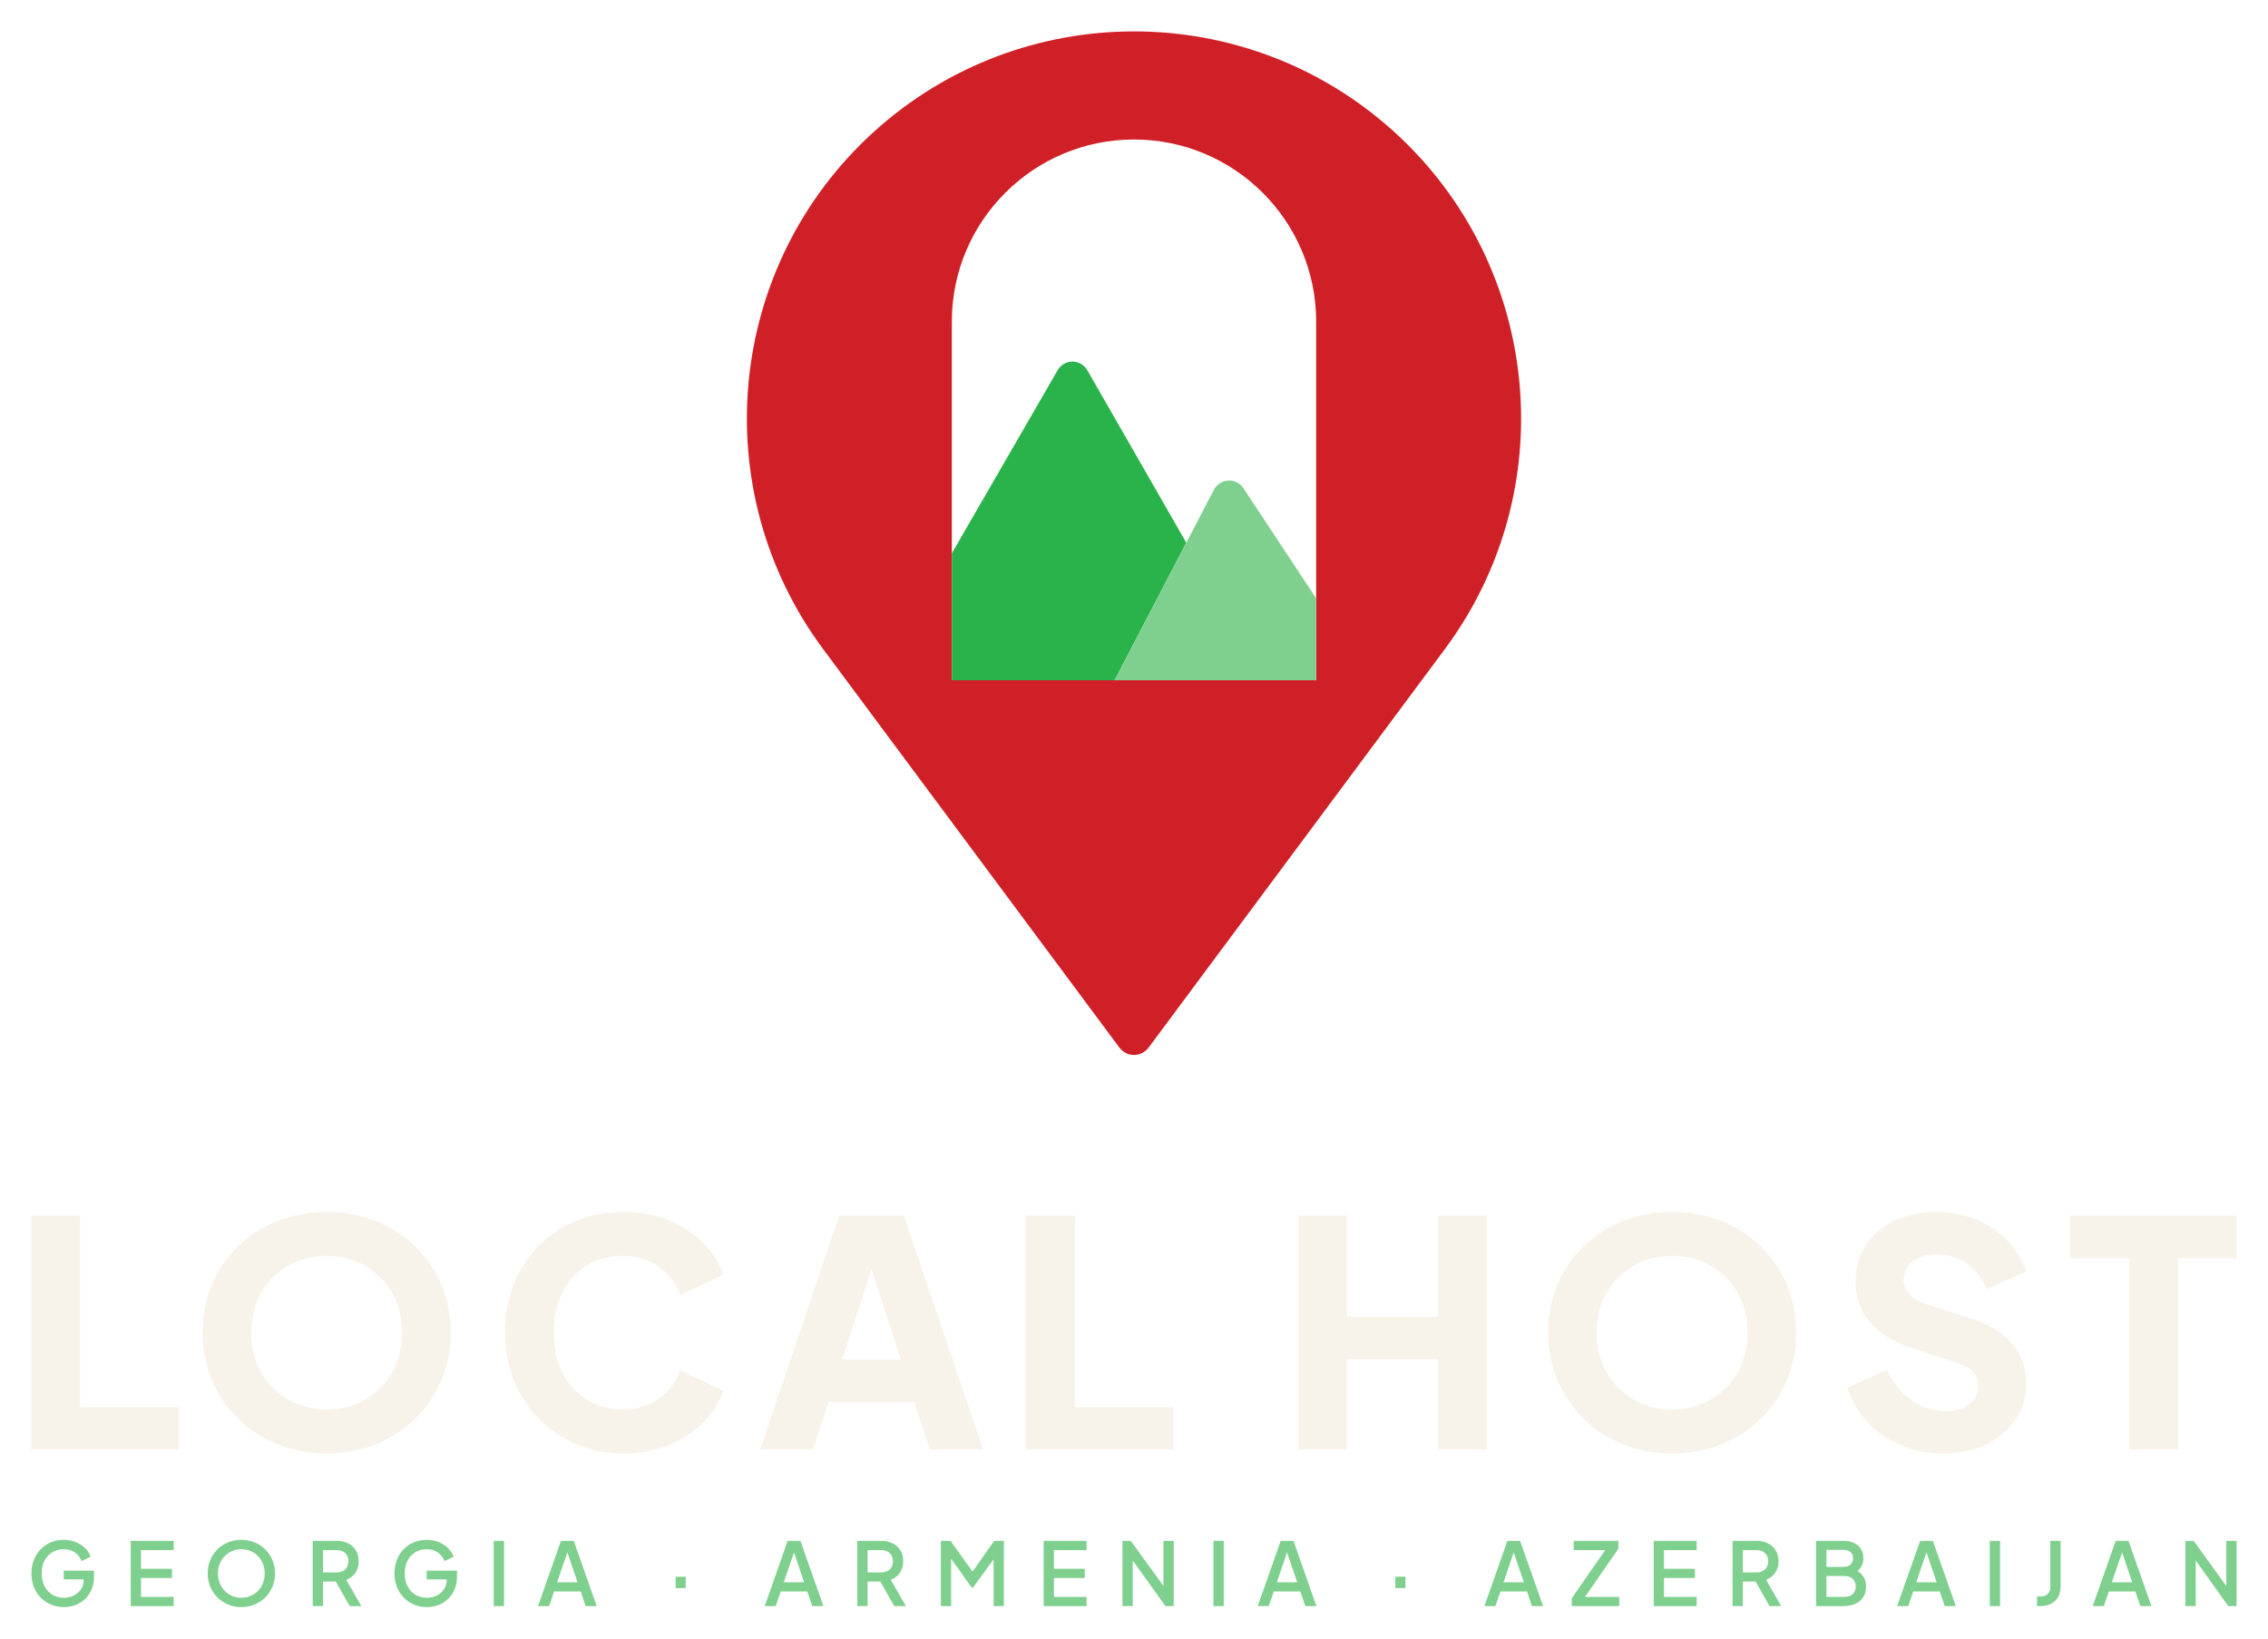
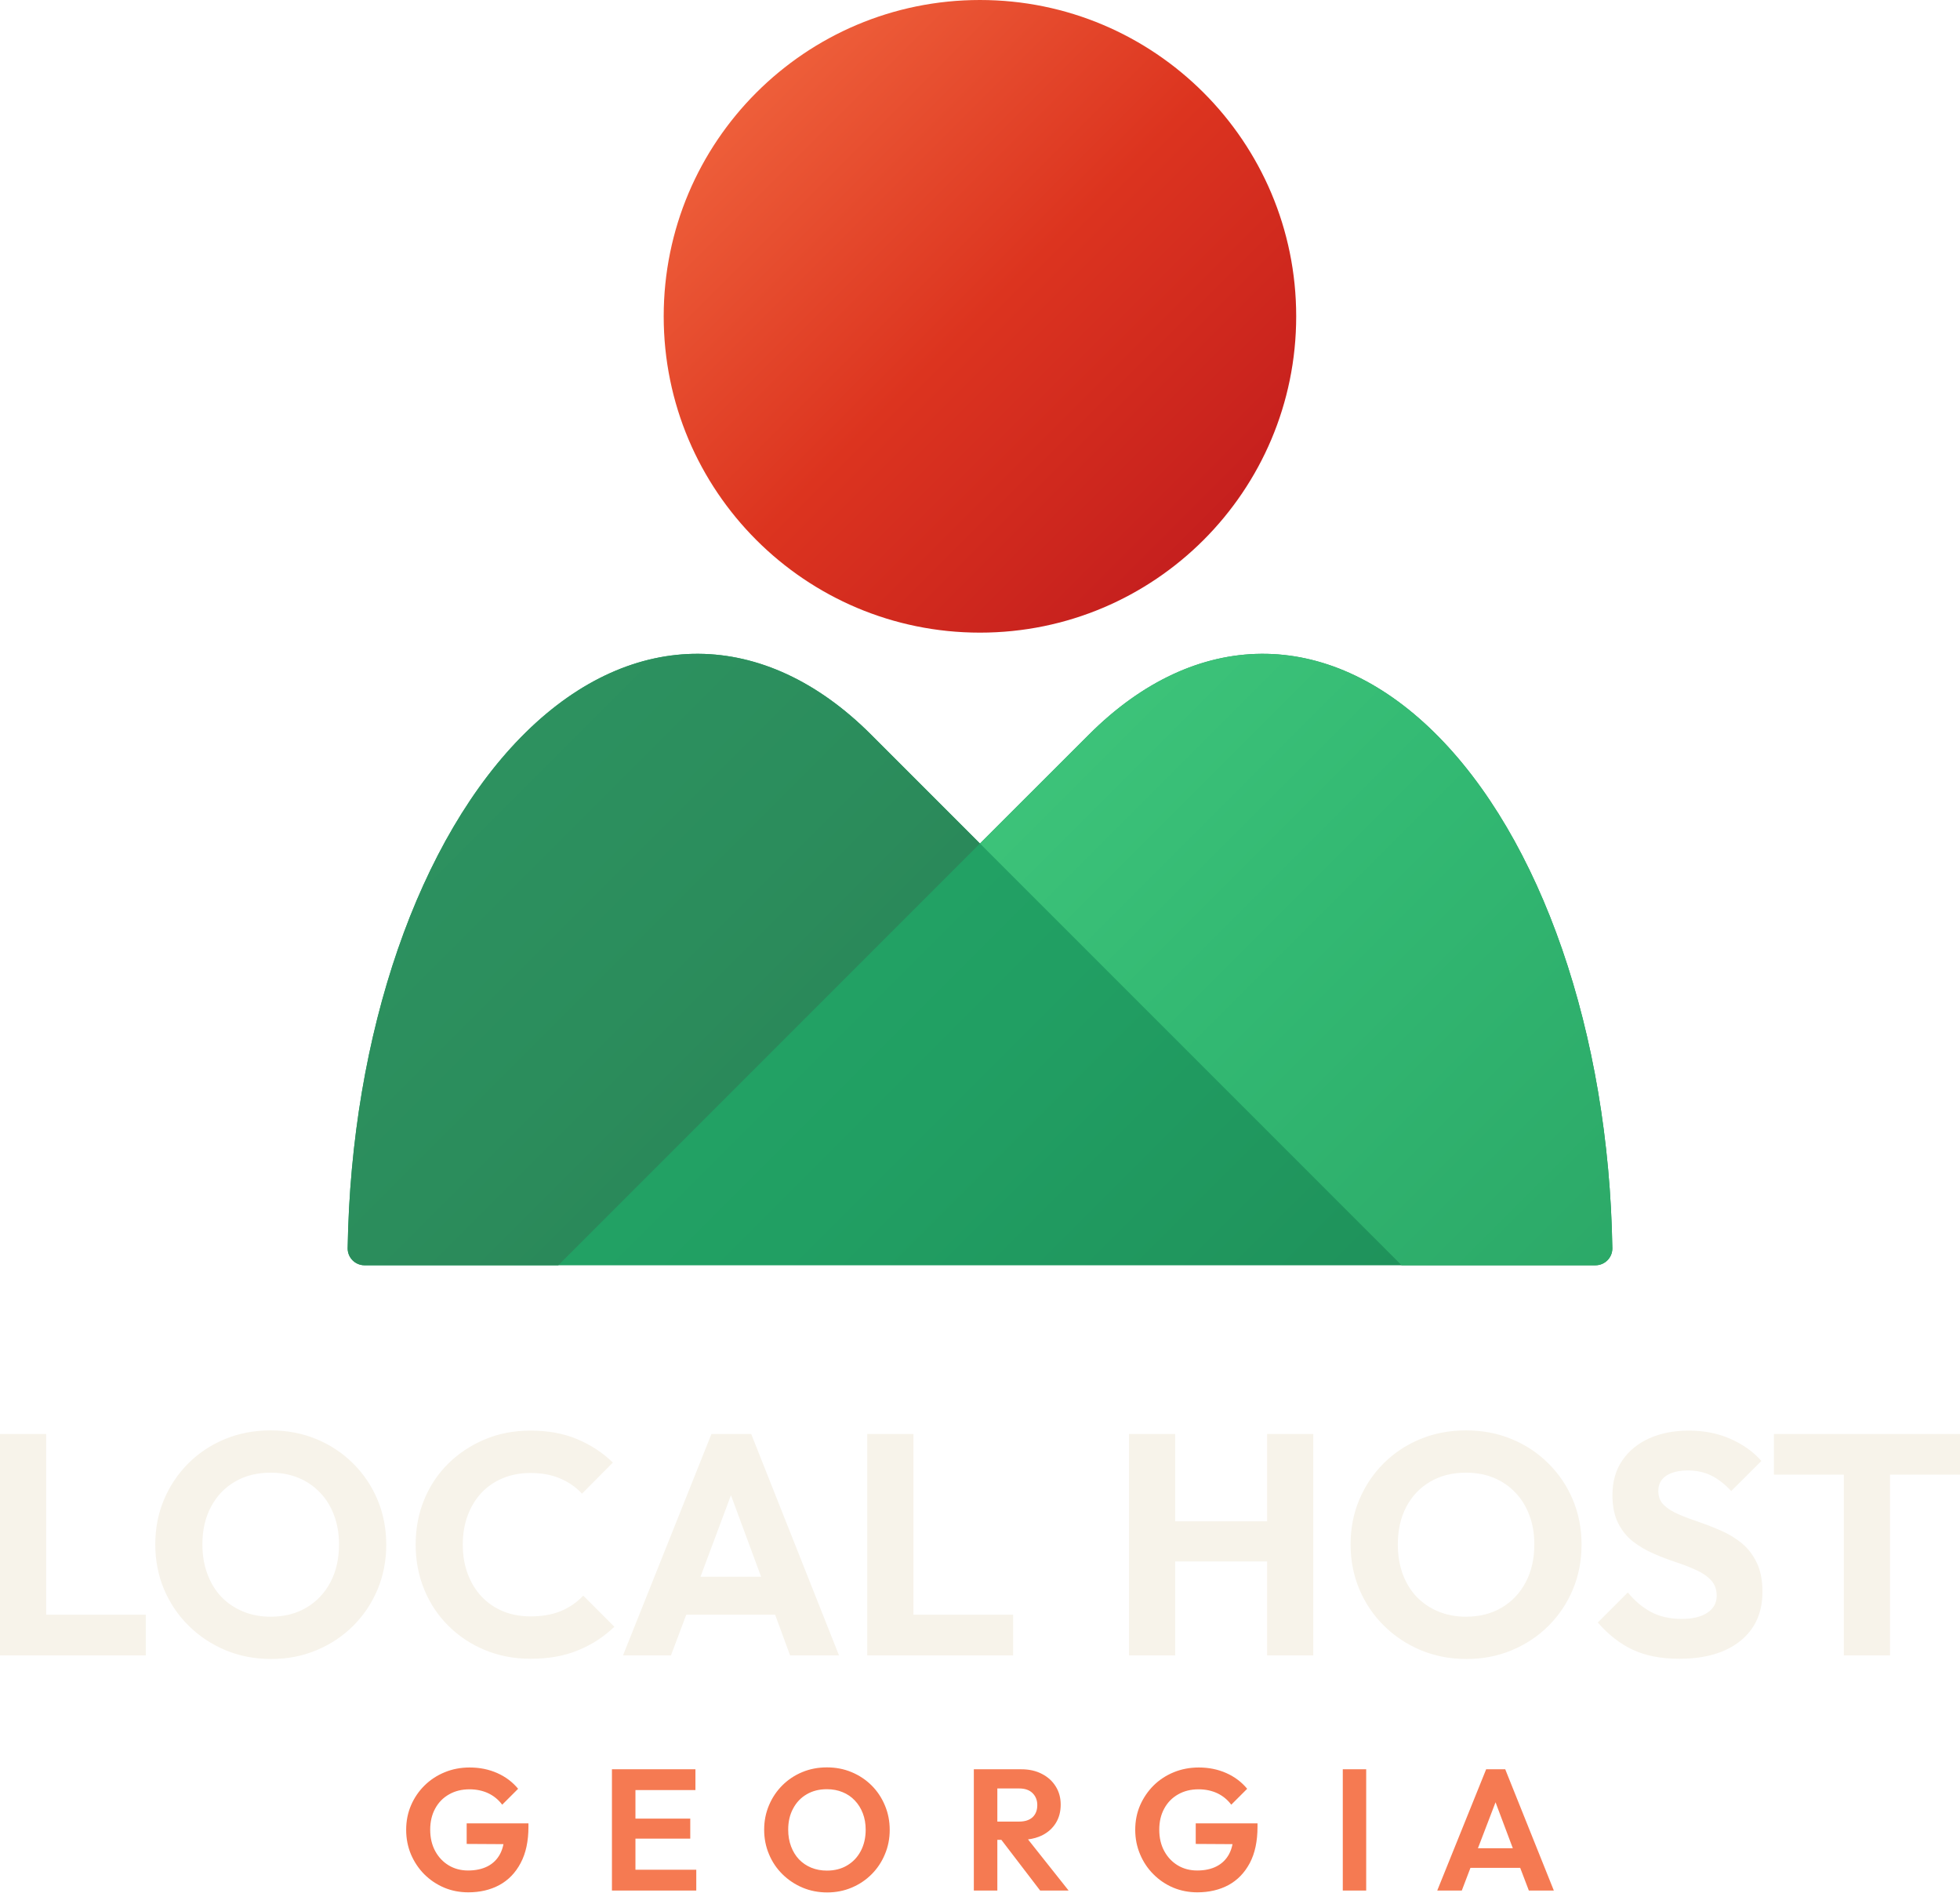
- <svg xmlns="http://www.w3.org/2000/svg" viewBox="0 0 288.84 208.71" role="img" aria-label="Local Host — Open Door (stacked-reverse)">
-   <path fill="#D02027" d="M104.85 82.71C89.72 62.35 92.51 33.82 111.3 16.78C130.09 -0.26 158.75 -0.26 177.54 16.78C196.33 33.82 199.12 62.35 183.99 82.71L146.28 133.44C145.84 134.03 145.15 134.38 144.42 134.38C143.69 134.38 143 134.03 142.56 133.44ZM121.22 86.65H167.62V40.97C167.62 28.16 157.23 17.77 144.42 17.77C131.61 17.77 121.22 28.16 121.22 40.97Z" />
-   <path fill="#2BB34B" d="M121.22 86.65V70.48L134.68 47.18C134.69 47.16 134.71 47.14 134.72 47.11C135.1 46.48 135.79 46.06 136.58 46.06C137.3 46.06 137.94 46.41 138.34 46.95C138.38 47 138.42 47.06 138.45 47.12C138.46 47.14 138.48 47.16 138.49 47.19L151.08 69.13L141.95 86.65Z" />
-   <path fill="#7FD08F" d="M167.62 76.22V86.65H141.95L154.58 62.42L154.62 62.34L154.62 62.34C154.99 61.66 155.71 61.21 156.53 61.21C157.21 61.21 157.81 61.51 158.21 61.99C158.25 62.05 158.29 62.1 158.33 62.16C158.34 62.17 158.35 62.19 158.37 62.21ZM30.74 204.71Q29.83 204.71 29.06 204.39Q28.28 204.07 27.7 203.49Q27.11 202.91 26.78 202.13Q26.45 201.35 26.45 200.42Q26.45 199.5 26.78 198.71Q27.11 197.93 27.69 197.35Q28.27 196.78 29.05 196.46Q29.83 196.14 30.74 196.14Q31.64 196.14 32.42 196.46Q33.2 196.78 33.78 197.36Q34.37 197.94 34.69 198.72Q35.02 199.5 35.02 200.42Q35.02 201.35 34.69 202.13Q34.36 202.91 33.78 203.49Q33.19 204.07 32.42 204.39Q31.64 204.71 30.74 204.71ZM231.29 204.58V196.27H234.79Q235.57 196.27 236.14 196.55Q236.7 196.83 237.01 197.33Q237.31 197.84 237.31 198.53Q237.31 199.13 237 199.62Q236.83 199.9 236.56 200.11Q236.8 200.25 236.97 200.42Q237.33 200.76 237.49 201.18Q237.65 201.6 237.65 202.08Q237.65 203.25 236.89 203.91Q236.13 204.58 234.8 204.58ZM109.18 204.58V196.27H112.2Q113.03 196.27 113.67 196.58Q114.31 196.89 114.67 197.48Q115.03 198.06 115.03 198.87Q115.03 199.74 114.6 200.35Q114.18 200.96 113.45 201.24L115.37 204.58H113.88L112.12 201.46H110.49V204.58ZM220.65 204.58V196.27H223.67Q224.51 196.27 225.14 196.58Q225.78 196.89 226.14 197.48Q226.5 198.06 226.5 198.87Q226.5 199.74 226.07 200.35Q225.65 200.96 224.92 201.24L226.84 204.58H225.35L223.59 201.46H221.96V204.58ZM39.83 204.58V196.27H42.85Q43.69 196.27 44.32 196.58Q44.96 196.89 45.32 197.48Q45.68 198.06 45.68 198.87Q45.68 199.74 45.26 200.35Q44.83 200.96 44.1 201.24L46.02 204.58H44.53L42.77 201.46H41.14V204.58ZM119.82 204.58V196.27H121.05L123.86 200.18L126.62 196.27H127.85V204.58H126.54V198.63L123.9 202.24H123.77L121.13 198.56V204.58ZM68.52 204.58 71.44 196.27H73.07L75.99 204.58H74.58L73.95 202.72H70.57L69.93 204.58ZM97.39 204.58 100.31 196.27H101.94L104.86 204.58H103.45L102.81 202.72H99.43L98.79 204.58ZM189.05 204.58 191.97 196.27H193.59L196.52 204.58H195.1L194.47 202.72H191.09L190.45 204.58ZM241.61 204.58 244.54 196.27H246.16L249.08 204.58H247.67L247.04 202.72H243.66L243.02 204.58ZM266.52 204.58 269.44 196.27H271.07L273.99 204.58H272.58L271.95 202.72H268.57L267.93 204.58ZM160.18 204.58 163.1 196.27H164.73L167.65 204.58H166.24L165.6 202.72H162.23L161.58 204.58ZM142.95 204.58V196.27H144.01L148.17 202.01V196.27H149.48V204.58H148.42L144.26 198.77V204.58ZM278.32 204.58V196.27H279.37L283.53 202.01V196.27H284.84V204.58H283.78L279.63 198.77V204.58ZM30.74 203.52Q31.38 203.52 31.92 203.28Q32.46 203.05 32.87 202.63Q33.27 202.21 33.49 201.64Q33.71 201.08 33.71 200.42Q33.71 199.77 33.49 199.21Q33.27 198.65 32.87 198.23Q32.46 197.8 31.92 197.57Q31.38 197.34 30.74 197.34Q30.09 197.34 29.55 197.57Q29.01 197.8 28.61 198.23Q28.21 198.65 27.98 199.21Q27.76 199.77 27.76 200.42Q27.76 201.08 27.98 201.64Q28.21 202.21 28.61 202.63Q29.01 203.05 29.55 203.28Q30.09 203.52 30.74 203.52ZM8.14 204.71Q7.25 204.71 6.5 204.39Q5.74 204.07 5.18 203.5Q4.62 202.92 4.31 202.14Q4 201.36 4 200.43Q4 199.5 4.31 198.71Q4.61 197.93 5.17 197.35Q5.72 196.78 6.47 196.46Q7.22 196.14 8.11 196.14Q8.99 196.14 9.69 196.44Q10.38 196.74 10.87 197.23Q11.35 197.72 11.55 198.29L10.39 198.85Q10.13 198.17 9.54 197.75Q8.95 197.34 8.11 197.34Q7.29 197.34 6.65 197.73Q6.02 198.12 5.66 198.81Q5.31 199.5 5.31 200.43Q5.31 201.35 5.67 202.04Q6.03 202.74 6.67 203.13Q7.31 203.52 8.14 203.52Q8.83 203.52 9.4 203.23Q9.98 202.94 10.32 202.43Q10.66 201.91 10.66 201.22V201.18H8.11V200.07H11.97V200.85Q11.97 201.77 11.66 202.48Q11.35 203.2 10.81 203.7Q10.27 204.2 9.58 204.46Q8.89 204.71 8.14 204.71ZM54.36 204.71Q53.48 204.71 52.72 204.39Q51.97 204.07 51.41 203.5Q50.85 202.92 50.54 202.14Q50.23 201.36 50.23 200.43Q50.23 199.5 50.53 198.71Q50.84 197.93 51.39 197.35Q51.95 196.78 52.7 196.46Q53.45 196.14 54.34 196.14Q55.21 196.14 55.91 196.44Q56.61 196.74 57.09 197.23Q57.57 197.72 57.78 198.29L56.61 198.85Q56.35 198.17 55.76 197.75Q55.18 197.34 54.34 197.34Q53.51 197.34 52.88 197.73Q52.24 198.12 51.89 198.81Q51.54 199.5 51.54 200.43Q51.54 201.35 51.9 202.04Q52.26 202.74 52.9 203.13Q53.54 203.52 54.36 203.52Q55.05 203.52 55.63 203.23Q56.2 202.94 56.54 202.43Q56.89 201.91 56.89 201.22V201.18H54.34V200.07H58.2V200.85Q58.2 201.77 57.88 202.48Q57.57 203.2 57.03 203.7Q56.5 204.2 55.81 204.46Q55.11 204.71 54.36 204.71ZM16.65 204.58V196.27H22.12V197.45H17.96V199.83H21.9V201H17.96V203.41H22.12V204.58ZM132.91 204.58V196.27H138.38V197.45H134.22V199.83H138.15V201H134.22V203.41H138.38V204.58ZM210.61 204.58V196.27H216.08V197.45H211.92V199.83H215.85V201H211.92V203.41H216.08V204.58ZM200.17 204.58V203.58L204.43 197.45H200.42V196.27H206.11V197.27L201.86 203.41H206.22V204.58ZM259.42 204.58V203.35H259.89Q260.46 203.35 260.79 203.03Q261.12 202.7 261.12 202.14V196.27H262.43V202.1Q262.43 202.85 262.12 203.41Q261.81 203.97 261.24 204.27Q260.67 204.58 259.89 204.58ZM253.41 204.58V196.27H254.72V204.58ZM62.88 204.58V196.27H64.19V204.58ZM154.54 204.58V196.27H155.85V204.58ZM232.6 203.41H234.9Q235.55 203.41 235.95 203.05Q236.34 202.69 236.34 202.08Q236.34 201.48 235.95 201.11Q235.55 200.75 234.9 200.75H232.6ZM221.96 200.29H223.7Q224.15 200.29 224.48 200.11Q224.82 199.94 225 199.62Q225.19 199.3 225.19 198.87Q225.19 198.43 225 198.11Q224.82 197.8 224.48 197.62Q224.15 197.45 223.7 197.45H221.96ZM110.49 200.29H112.23Q112.68 200.29 113.01 200.11Q113.35 199.94 113.53 199.62Q113.72 199.3 113.72 198.87Q113.72 198.43 113.53 198.11Q113.35 197.8 113.01 197.62Q112.68 197.45 112.23 197.45H110.49ZM41.14 200.29H42.88Q43.33 200.29 43.66 200.11Q44 199.94 44.18 199.62Q44.37 199.3 44.37 198.87Q44.37 198.43 44.18 198.11Q44 197.8 43.66 197.62Q43.33 197.45 42.88 197.45H41.14ZM232.6 199.59H234.82Q235.35 199.59 235.68 199.28Q236 198.97 236 198.48Q236 197.97 235.68 197.7Q235.35 197.42 234.82 197.42H232.6ZM162.61 201.55H165.21L163.91 197.74ZM191.48 201.55H194.07L192.78 197.74ZM244.04 201.55H246.64L245.35 197.74ZM70.95 201.55H73.55L72.26 197.74ZM99.82 201.55H102.41L101.12 197.74ZM268.95 201.55H271.55L270.26 197.74ZM86.05 202.29V200.84H87.33V202.29ZM177.71 202.29V200.84H178.99V202.29Z" />
-   <path fill="#F7F3EA" d="M41.6 185.14Q38.24 185.14 35.36 183.98Q32.48 182.82 30.34 180.72Q28.2 178.62 27 175.82Q25.8 173.02 25.8 169.74Q25.8 166.46 26.98 163.66Q28.16 160.86 30.3 158.78Q32.44 156.7 35.32 155.54Q38.2 154.38 41.6 154.38Q45 154.38 47.88 155.54Q50.76 156.7 52.9 158.78Q55.04 160.86 56.22 163.66Q57.4 166.46 57.4 169.74Q57.4 173.02 56.2 175.82Q55 178.62 52.86 180.72Q50.72 182.82 47.84 183.98Q44.96 185.14 41.6 185.14ZM212.96 185.14Q209.6 185.14 206.72 183.98Q203.84 182.82 201.7 180.72Q199.56 178.62 198.36 175.82Q197.16 173.02 197.16 169.74Q197.16 166.46 198.34 163.66Q199.52 160.86 201.66 158.78Q203.8 156.7 206.68 155.54Q209.56 154.38 212.96 154.38Q216.36 154.38 219.24 155.54Q222.12 156.7 224.26 158.78Q226.4 160.86 227.58 163.66Q228.76 166.46 228.76 169.74Q228.76 173.02 227.56 175.82Q226.36 178.62 224.22 180.72Q222.08 182.82 219.2 183.98Q216.32 185.14 212.96 185.14ZM96.8 184.66 106.88 154.86H115.12L125.2 184.66H118.44L116.44 178.58H105.52L103.52 184.66ZM165.36 184.66V154.86H171.56V167.74H183.16V154.86H189.36V184.66H183.16V173.14H171.56V184.66ZM247.4 185.14Q244.6 185.14 242.14 184.12Q239.68 183.1 237.9 181.22Q236.12 179.34 235.24 176.78L240.32 174.5Q241.44 176.94 243.42 178.34Q245.4 179.74 247.8 179.74Q249.08 179.74 250 179.34Q250.92 178.94 251.44 178.24Q251.96 177.54 251.96 176.58Q251.96 175.54 251.32 174.8Q250.68 174.06 249.32 173.62L243.48 171.7Q239.92 170.54 238.12 168.4Q236.32 166.26 236.32 163.26Q236.32 160.62 237.62 158.62Q238.92 156.62 241.26 155.5Q243.6 154.38 246.64 154.38Q249.32 154.38 251.6 155.3Q253.88 156.22 255.54 157.9Q257.2 159.58 258.04 161.94L253 164.22Q252.16 162.14 250.48 160.96Q248.8 159.78 246.64 159.78Q245.4 159.78 244.44 160.18Q243.48 160.58 242.96 161.32Q242.44 162.06 242.44 163.02Q242.44 164.06 243.12 164.84Q243.8 165.62 245.16 166.06L250.88 167.9Q254.48 169.06 256.26 171.14Q258.04 173.22 258.04 176.22Q258.04 178.82 256.68 180.84Q255.32 182.86 252.94 184Q250.56 185.14 247.4 185.14ZM79.36 185.14Q76.16 185.14 73.42 183.98Q70.68 182.82 68.64 180.74Q66.6 178.66 65.46 175.86Q64.32 173.06 64.32 169.74Q64.32 166.42 65.44 163.6Q66.56 160.78 68.6 158.72Q70.64 156.66 73.38 155.52Q76.12 154.38 79.36 154.38Q82.6 154.38 85.18 155.46Q87.76 156.54 89.56 158.34Q91.36 160.14 92.12 162.34L86.64 164.98Q85.88 162.82 83.98 161.4Q82.08 159.98 79.36 159.98Q76.72 159.98 74.72 161.22Q72.72 162.46 71.62 164.64Q70.52 166.82 70.52 169.74Q70.52 172.66 71.62 174.86Q72.72 177.06 74.72 178.3Q76.72 179.54 79.36 179.54Q82.08 179.54 83.98 178.12Q85.88 176.7 86.64 174.54L92.12 177.18Q91.36 179.38 89.56 181.18Q87.76 182.98 85.18 184.06Q82.6 185.14 79.36 185.14ZM212.96 179.54Q215 179.54 216.74 178.82Q218.48 178.1 219.8 176.8Q221.12 175.5 221.84 173.7Q222.56 171.9 222.56 169.74Q222.56 167.58 221.84 165.8Q221.12 164.02 219.8 162.7Q218.48 161.38 216.74 160.68Q215 159.98 212.96 159.98Q210.92 159.98 209.18 160.68Q207.44 161.38 206.12 162.7Q204.8 164.02 204.08 165.8Q203.36 167.58 203.36 169.74Q203.36 171.9 204.08 173.7Q204.8 175.5 206.12 176.8Q207.44 178.1 209.18 178.82Q210.92 179.54 212.96 179.54ZM41.6 179.54Q43.64 179.54 45.38 178.82Q47.12 178.1 48.44 176.8Q49.76 175.5 50.48 173.7Q51.2 171.9 51.2 169.74Q51.2 167.58 50.48 165.8Q49.76 164.02 48.44 162.7Q47.12 161.38 45.38 160.68Q43.64 159.98 41.6 159.98Q39.56 159.98 37.82 160.68Q36.08 161.38 34.76 162.7Q33.44 164.02 32.72 165.8Q32 167.58 32 169.74Q32 171.9 32.72 173.7Q33.44 175.5 34.76 176.8Q36.08 178.1 37.82 178.82Q39.56 179.54 41.6 179.54ZM271.2 184.66V160.26H263.64V154.86H284.84V160.26H277.4V184.66ZM4 184.66V154.86H10.2V179.26H22.8V184.66ZM130.68 184.66V154.86H136.88V179.26H149.48V184.66ZM107.24 173.18H114.72L111 161.68Z" />
+ <svg xmlns="http://www.w3.org/2000/svg" viewBox="0 0 185.93 179.48" role="img" aria-labelledby="logo-stacked-reverse-title">
+   <defs>
+     <linearGradient id="logo-stacked-reverse-overlap" x1="62.96" y1="70" x2="122.96" y2="130" gradientUnits="userSpaceOnUse">
+       <stop offset="0" stop-color="#24A566" />
+       <stop offset=".5" stop-color="#219F63" />
+       <stop offset="1" stop-color="#1F925B" />
+     </linearGradient>
+     <linearGradient id="logo-stacked-reverse-left" x1="33.46" y1="61.5" x2="92.46" y2="120.5" gradientUnits="userSpaceOnUse">
+       <stop offset="0" stop-color="#2E9462" />
+       <stop offset=".5" stop-color="#2B8D5C" />
+       <stop offset="1" stop-color="#298055" />
+     </linearGradient>
+     <linearGradient id="logo-stacked-reverse-right" x1="93.46" y1="61.5" x2="152.46" y2="120.5" gradientUnits="userSpaceOnUse">
+       <stop offset="0" stop-color="#41C77C" />
+       <stop offset=".5" stop-color="#32B872" />
+       <stop offset="1" stop-color="#2CA968" />
+     </linearGradient>
+     <linearGradient id="logo-stacked-reverse-sun" x1="62.96" y1="0" x2="122.96" y2="60" gradientUnits="userSpaceOnUse">
+       <stop offset="0" stop-color="#F57045" />
+       <stop offset=".5" stop-color="#DC341F" />
+       <stop offset="1" stop-color="#BC171D" />
+     </linearGradient>
+   </defs>
+   <path fill="url(#logo-stacked-reverse-overlap)" d="M34.56 120A1.6 1.6 0 0 1 32.98 118.4A33.18 58 0 0 1 82.62 69.66L92.96 80L103.31 69.66A33.18 58 0 0 1 152.95 118.4A1.6 1.6 0 0 1 151.36 120Z" />
+   <path fill="url(#logo-stacked-reverse-left)" d="M34.56 120A1.6 1.6 0 0 1 32.98 118.4A33.18 58 0 0 1 82.62 69.66L92.96 80L52.96 120Z" />
+   <path fill="url(#logo-stacked-reverse-right)" d="M92.96 80L103.31 69.66A33.18 58 0 0 1 152.95 118.4A1.6 1.6 0 0 1 151.36 120L132.96 120Z" />
+   <circle fill="url(#logo-stacked-reverse-sun)" cx="92.96" cy="30" r="30" />
+   <path fill="#F7F3EA" d="M25.73 157.34Q23.4 157.34 21.4 156.51Q19.4 155.67 17.9 154.19Q16.4 152.71 15.56 150.73Q14.73 148.75 14.73 146.47Q14.73 144.18 15.56 142.22Q16.39 140.26 17.87 138.78Q19.36 137.3 21.35 136.48Q23.34 135.66 25.67 135.66Q28.01 135.66 30 136.48Q31.99 137.3 33.48 138.78Q34.98 140.26 35.81 142.23Q36.64 144.21 36.64 146.5Q36.64 148.78 35.81 150.76Q34.98 152.73 33.49 154.21Q32.01 155.68 30.02 156.51Q28.04 157.34 25.73 157.34ZM139.12 157.34Q136.79 157.34 134.79 156.51Q132.79 155.67 131.29 154.19Q129.79 152.71 128.95 150.73Q128.12 148.75 128.12 146.47Q128.12 144.18 128.95 142.22Q129.78 140.26 131.26 138.78Q132.75 137.3 134.74 136.48Q136.73 135.66 139.06 135.66Q141.4 135.66 143.39 136.48Q145.38 137.3 146.87 138.78Q148.37 140.26 149.2 142.23Q150.03 144.21 150.03 146.5Q150.03 148.78 149.2 150.76Q148.37 152.73 146.88 154.21Q145.4 155.68 143.41 156.51Q141.43 157.34 139.12 157.34ZM107.1 157V136H111.48V144.28H120.2V136H124.58V157H120.2V148.09H111.48V157ZM59.1 157 67.49 136H71.26L79.59 157H74.95L73.53 153.14H65.1L63.65 157ZM159.3 157.32Q156.74 157.32 154.9 156.47Q153.07 155.61 151.57 153.88L154.42 151.03Q155.4 152.23 156.62 152.88Q157.85 153.54 159.55 153.54Q161.09 153.54 161.97 152.95Q162.85 152.36 162.85 151.34Q162.85 150.44 162.31 149.87Q161.77 149.29 160.89 148.9Q160.02 148.5 158.96 148.15Q157.9 147.8 156.85 147.34Q155.79 146.88 154.91 146.2Q154.03 145.51 153.5 144.45Q152.96 143.39 152.96 141.79Q152.96 139.87 153.9 138.5Q154.84 137.13 156.48 136.4Q158.11 135.68 160.21 135.68Q162.39 135.68 164.17 136.47Q165.95 137.26 167.09 138.56L164.23 141.41Q163.3 140.42 162.33 139.94Q161.35 139.46 160.13 139.46Q158.82 139.46 158.06 139.96Q157.31 140.47 157.31 141.4Q157.31 142.23 157.84 142.74Q158.38 143.26 159.26 143.63Q160.14 144.01 161.2 144.36Q162.25 144.72 163.31 145.19Q164.36 145.65 165.24 146.37Q166.12 147.1 166.65 148.21Q167.19 149.32 167.19 150.97Q167.19 153.94 165.09 155.63Q162.98 157.32 159.3 157.32ZM50.34 157.32Q48.01 157.32 46.02 156.5Q44.03 155.68 42.54 154.2Q41.05 152.72 40.24 150.74Q39.43 148.77 39.43 146.49Q39.43 144.2 40.24 142.23Q41.05 140.26 42.53 138.8Q44.02 137.34 46 136.51Q47.98 135.68 50.32 135.68Q52.83 135.68 54.75 136.49Q56.68 137.3 58.14 138.71L55.21 141.66Q54.36 140.74 53.14 140.22Q51.93 139.7 50.32 139.7Q48.9 139.7 47.73 140.18Q46.55 140.66 45.69 141.56Q44.84 142.46 44.37 143.72Q43.9 144.97 43.9 146.49Q43.9 148.02 44.37 149.27Q44.84 150.52 45.69 151.43Q46.55 152.33 47.73 152.82Q48.9 153.3 50.32 153.3Q52.01 153.3 53.24 152.78Q54.46 152.26 55.33 151.33L58.28 154.28Q56.8 155.71 54.85 156.51Q52.9 157.32 50.34 157.32ZM174.91 157V139.86H168.28V136H185.93V139.86H179.29V157ZM25.67 153.33Q27.62 153.33 29.08 152.46Q30.53 151.6 31.35 150.05Q32.16 148.51 32.16 146.47Q32.16 144.95 31.69 143.71Q31.23 142.46 30.36 141.56Q29.5 140.65 28.31 140.16Q27.13 139.67 25.67 139.67Q23.74 139.67 22.29 140.52Q20.83 141.37 20.02 142.9Q19.2 144.43 19.2 146.47Q19.2 148 19.67 149.27Q20.14 150.54 20.99 151.44Q21.85 152.33 23.04 152.83Q24.23 153.33 25.67 153.33ZM139.06 153.33Q141.01 153.33 142.47 152.46Q143.92 151.6 144.74 150.05Q145.55 148.51 145.55 146.47Q145.55 144.95 145.08 143.71Q144.62 142.46 143.75 141.56Q142.89 140.65 141.71 140.16Q140.52 139.67 139.06 139.67Q137.13 139.67 135.68 140.52Q134.22 141.37 133.41 142.9Q132.6 144.43 132.6 146.47Q132.6 148 133.06 149.27Q133.53 150.54 134.38 151.44Q135.24 152.33 136.43 152.83Q137.63 153.33 139.06 153.33ZM0 157V136H4.38V153.14H13.83V157ZM82.27 157V136H86.65V153.14H96.11V157ZM72.2 149.54 69.34 141.81 66.45 149.54Z" />
+   <path fill="#F57A52" d="M78.47 179.48Q77.21 179.48 76.12 179.02Q75.04 178.56 74.22 177.75Q73.4 176.94 72.95 175.86Q72.49 174.78 72.49 173.53Q72.49 172.29 72.95 171.21Q73.4 170.14 74.21 169.33Q75.02 168.52 76.1 168.07Q77.18 167.62 78.44 167.62Q79.7 167.62 80.78 168.07Q81.86 168.52 82.68 169.33Q83.49 170.14 83.94 171.22Q84.4 172.3 84.4 173.55Q84.4 174.79 83.94 175.87Q83.49 176.95 82.68 177.76Q81.87 178.57 80.8 179.02Q79.72 179.48 78.47 179.48ZM92.38 179.3V167.8H96.89Q98 167.8 98.84 168.24Q99.68 168.67 100.15 169.43Q100.62 170.18 100.62 171.15Q100.62 172.16 100.15 172.91Q99.68 173.66 98.83 174.08Q98.24 174.36 97.52 174.45L101.37 179.3H98.67L94.99 174.49H94.61V179.3ZM113.58 179.47Q112.36 179.47 111.28 179.02Q110.21 178.56 109.41 177.75Q108.6 176.94 108.15 175.86Q107.69 174.78 107.69 173.54Q107.69 172.29 108.15 171.22Q108.62 170.15 109.43 169.34Q110.25 168.53 111.35 168.08Q112.45 167.63 113.72 167.63Q115.14 167.63 116.33 168.16Q117.52 168.69 118.31 169.65L116.8 171.16Q116.27 170.45 115.47 170.07Q114.67 169.7 113.7 169.7Q112.6 169.7 111.76 170.18Q110.91 170.66 110.44 171.53Q109.97 172.39 109.97 173.53Q109.97 174.68 110.44 175.55Q110.91 176.42 111.72 176.91Q112.53 177.4 113.57 177.4Q114.65 177.4 115.42 177Q116.19 176.6 116.6 175.83Q116.82 175.41 116.92 174.9L113.43 174.88V172.93H119.29V173.25Q119.29 175.31 118.56 176.69Q117.82 178.08 116.54 178.78Q115.25 179.47 113.58 179.47ZM44.42 179.47Q43.19 179.47 42.12 179.02Q41.05 178.56 40.24 177.75Q39.44 176.94 38.98 175.86Q38.53 174.78 38.53 173.54Q38.53 172.29 38.99 171.22Q39.45 170.15 40.27 169.34Q41.09 168.53 42.19 168.08Q43.28 167.63 44.55 167.63Q45.98 167.63 47.17 168.16Q48.36 168.69 49.15 169.65L47.64 171.16Q47.11 170.45 46.31 170.07Q45.51 169.7 44.54 169.7Q43.44 169.7 42.6 170.18Q41.75 170.66 41.28 171.53Q40.81 172.39 40.81 173.53Q40.81 174.68 41.28 175.55Q41.75 176.42 42.56 176.91Q43.37 177.4 44.4 177.4Q45.48 177.4 46.26 177Q47.03 176.6 47.44 175.83Q47.66 175.41 47.76 174.9L44.27 174.88V172.93H50.13V173.25Q50.13 175.31 49.39 176.69Q48.66 178.08 47.37 178.78Q46.09 179.47 44.42 179.47ZM136.34 179.3 140.98 167.8H142.79L147.4 179.3H145.03L144.21 177.15H139.49L138.67 179.3ZM58.05 179.3V167.8H65.97V169.77H60.28V172.48H65.48V174.38H60.28V177.33H66.05V179.3ZM78.44 177.41Q79.54 177.41 80.36 176.92Q81.19 176.43 81.65 175.56Q82.12 174.68 82.12 173.53Q82.12 172.68 81.85 171.98Q81.58 171.27 81.09 170.76Q80.6 170.24 79.93 169.97Q79.26 169.69 78.44 169.69Q77.35 169.69 76.53 170.17Q75.7 170.65 75.24 171.52Q74.77 172.38 74.77 173.53Q74.77 174.39 75.04 175.11Q75.31 175.83 75.79 176.34Q76.28 176.85 76.95 177.13Q77.63 177.41 78.44 177.41ZM127.38 179.3V167.8H129.6V179.3ZM94.61 169.62V172.76H96.68Q97.5 172.76 97.95 172.35Q98.4 171.93 98.4 171.19Q98.4 170.52 97.96 170.07Q97.51 169.62 96.69 169.62ZM143.51 175.29 141.87 170.93 140.2 175.29Z" />
</svg>
